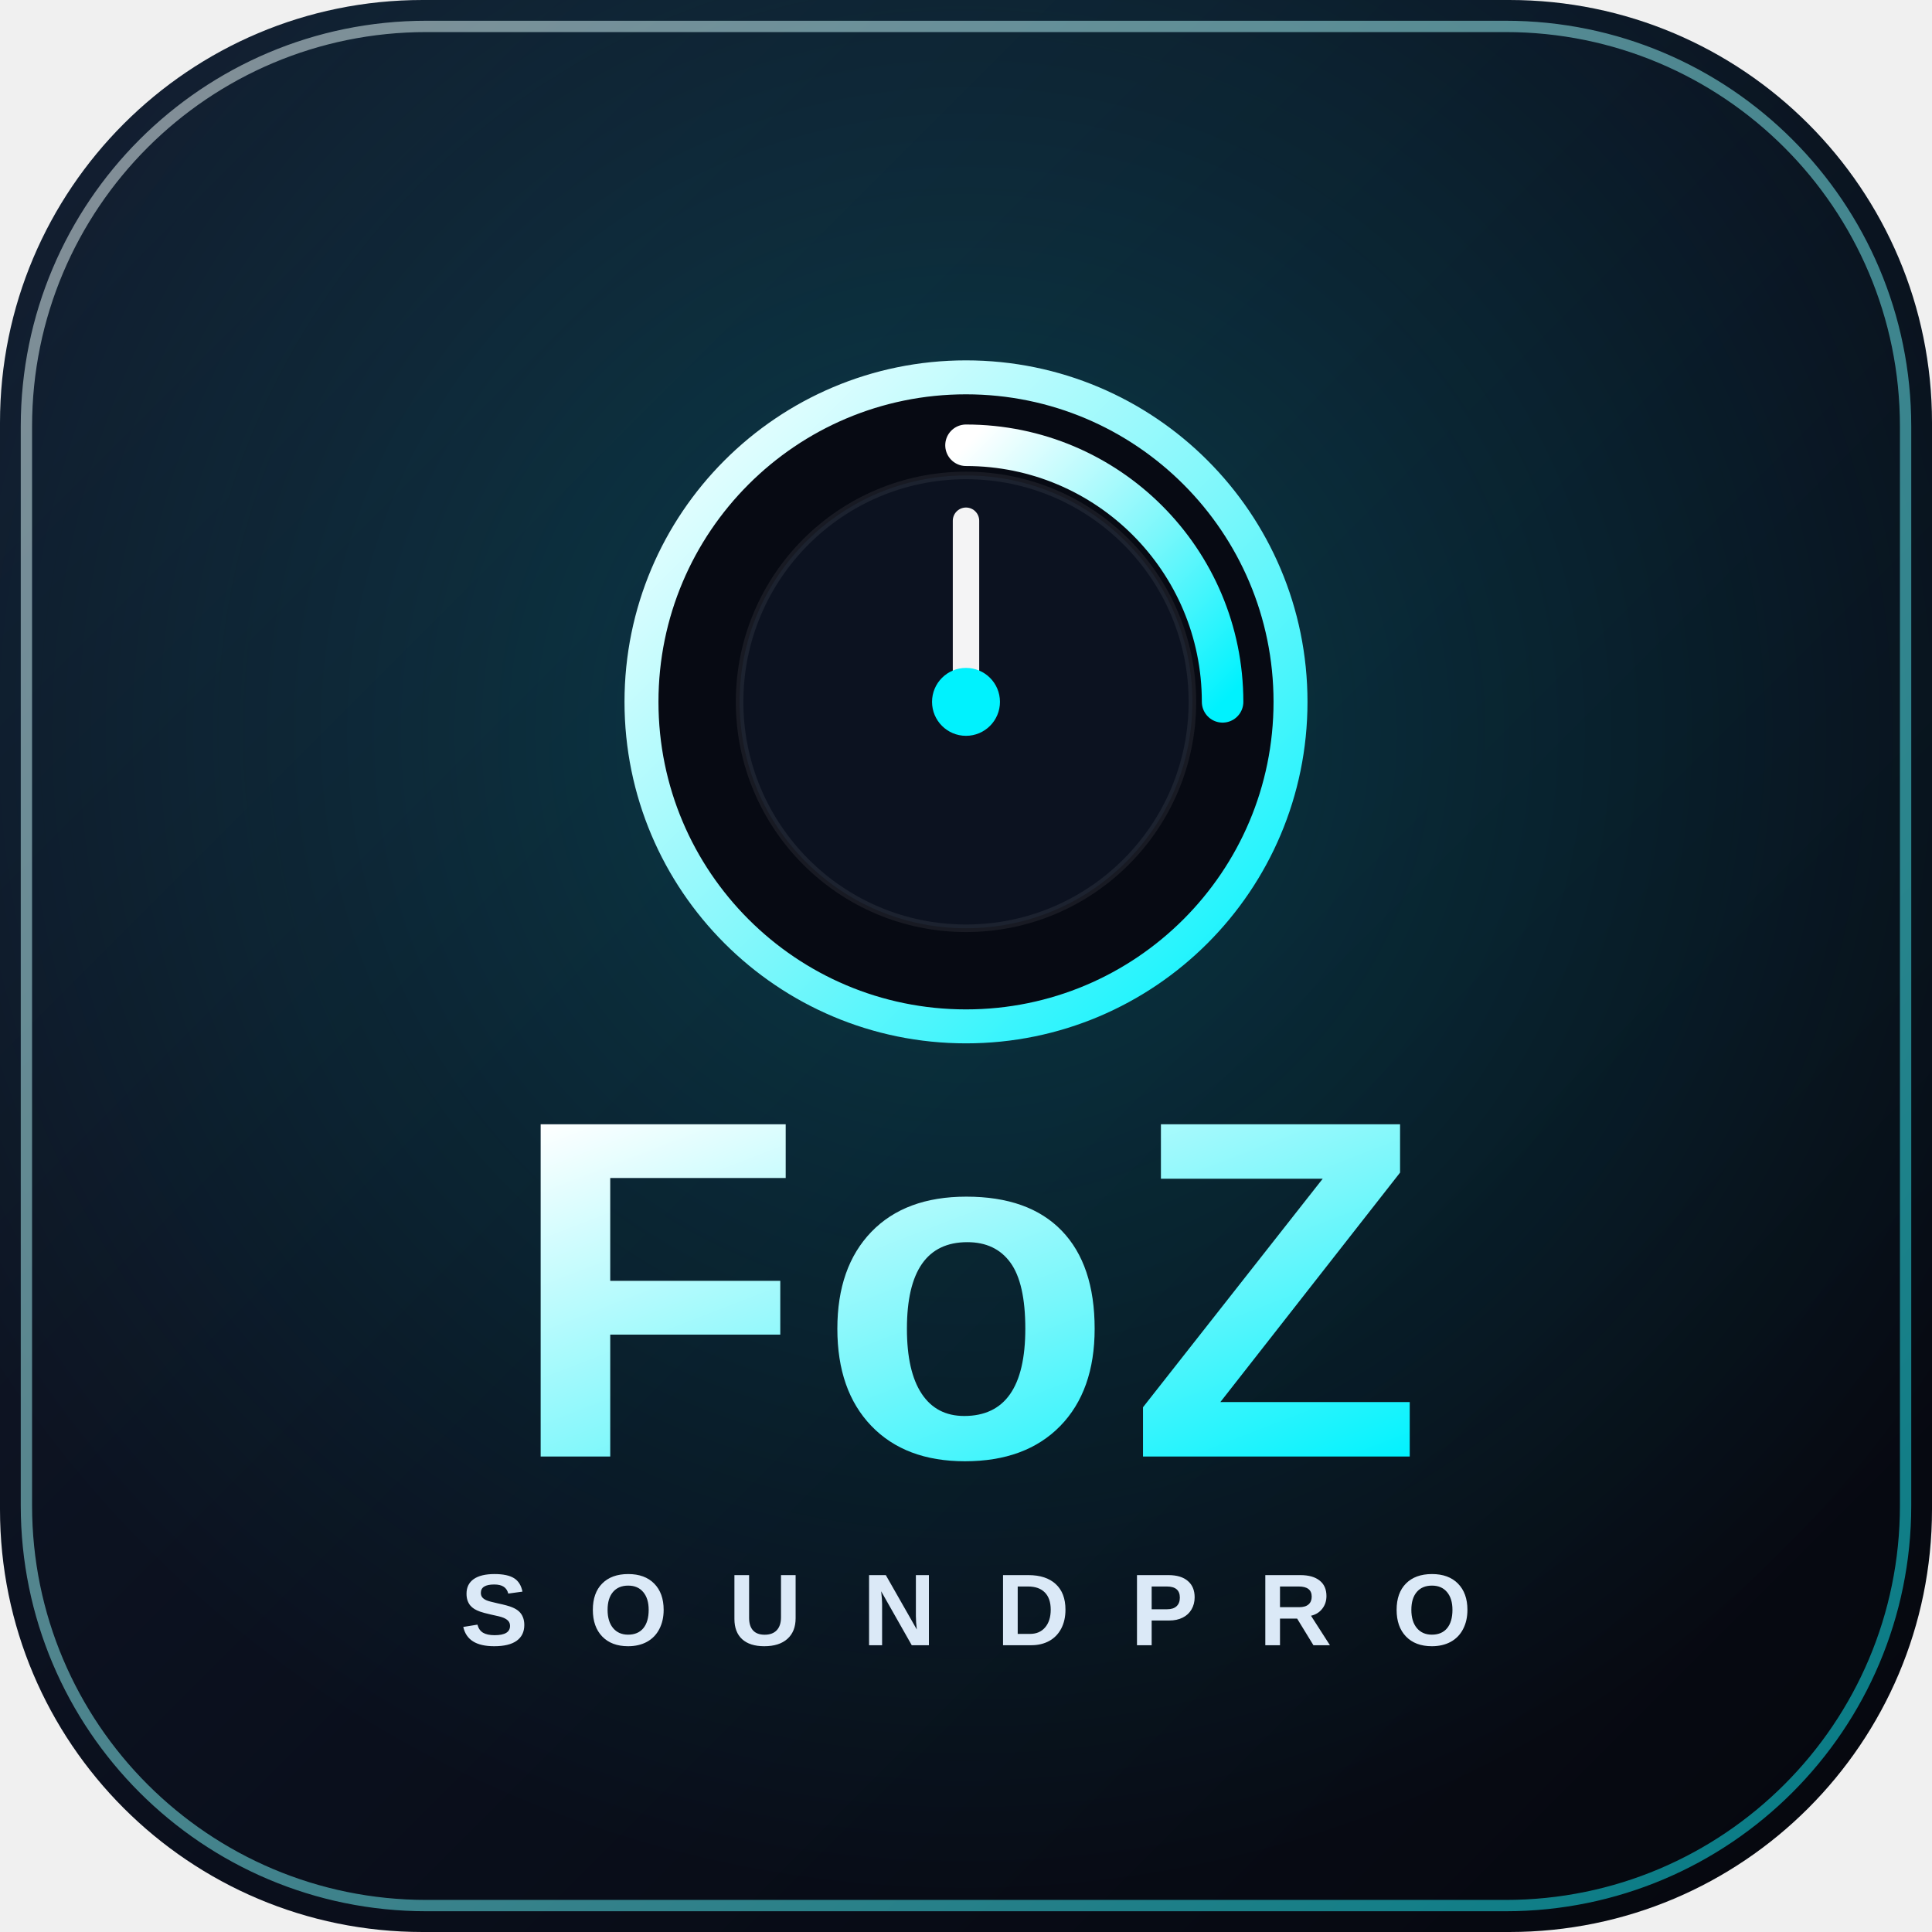
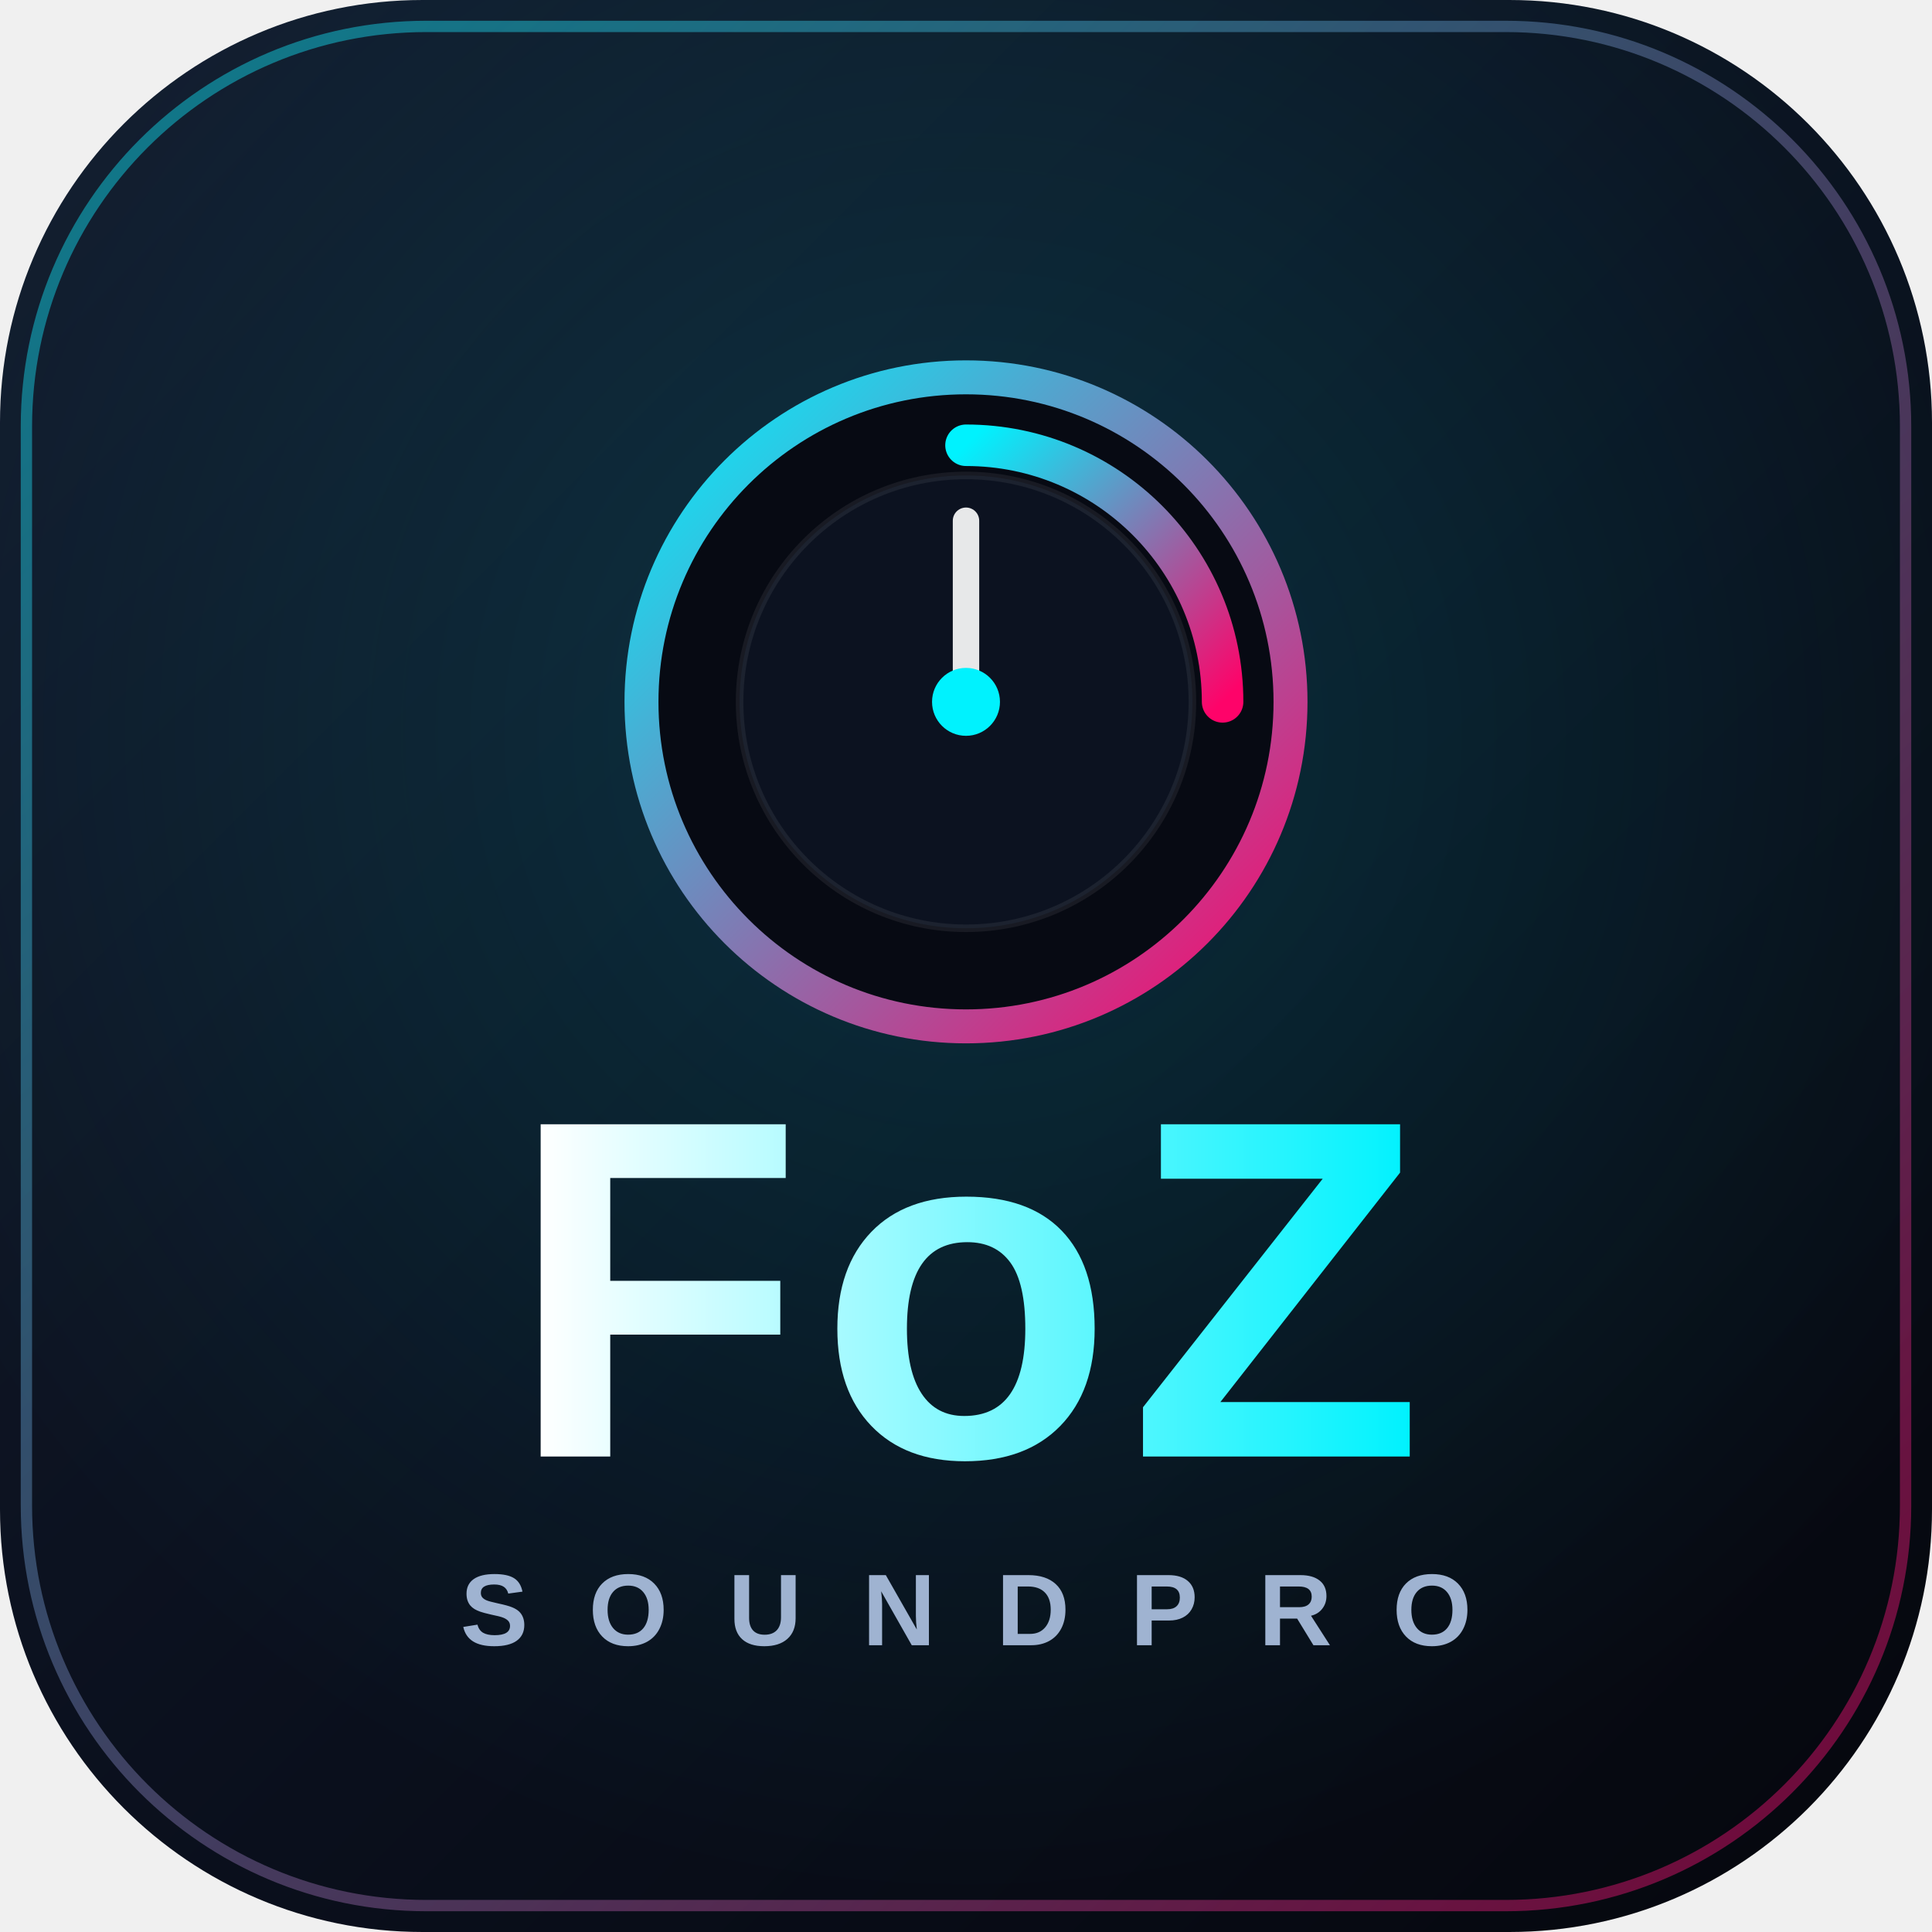
<svg xmlns="http://www.w3.org/2000/svg" width="512" height="512" viewBox="0 0 512 512" role="img" aria-label="FoZ SoundPro">
  <defs>
    <linearGradient id="bgGradHeader" x1="0" y1="0" x2="1" y2="1">
      <stop offset="0" stop-color="#131c2e" />
      <stop offset="0.55" stop-color="#0a0f1c" />
      <stop offset="1" stop-color="#05070d" />
    </linearGradient>
-     <linearGradient id="keyGradHeader" x1="0" y1="0" x2="1" y2="1">
+     <linearGradient id="neonGradHeader" x1="0" y1="0" x2="1" y2="1">
+       <stop offset="0" stop-color="#00f2fe" />
+       <stop offset="1" stop-color="#fe0369" />
+     </linearGradient>
+     <linearGradient id="textGradHeader" x1="0" y1="0" x2="1" y2="0">
      <stop offset="0" stop-color="#ffffff" />
-       <stop offset="0.55" stop-color="#7af7fb" />
      <stop offset="1" stop-color="#00f2fe" />
    </linearGradient>
    <radialGradient id="glowGradHeader" cx="0.5" cy="0.38" r="0.6">
-       <stop offset="0" stop-color="#00f2fe" stop-opacity="0.18" />
+       <stop offset="0" stop-color="#00f2fe" stop-opacity="0.14" />
      <stop offset="1" stop-color="#00f2fe" stop-opacity="0" />
    </radialGradient>
  </defs>
  <rect width="512" height="512" rx="112" fill="url(#bgGradHeader)" />
  <rect width="512" height="512" rx="112" fill="url(#glowGradHeader)" />
-   <rect x="7" y="7" width="498" height="498" rx="106" fill="none" stroke="url(#keyGradHeader)" stroke-opacity="0.5" stroke-width="3" />
-   <g stroke="url(#keyGradHeader)" stroke-width="10" stroke-linecap="round" opacity="0.9">
+   <rect x="7" y="7" width="498" height="498" rx="106" fill="none" stroke="url(#neonGradHeader)" stroke-opacity="0.45" stroke-width="3" />
+   <g stroke="url(#neonGradHeader)" stroke-width="10" stroke-linecap="round" opacity="0.9">
    <line x1="88" y1="212" x2="88" y2="164" />
    <line x1="120" y1="226" x2="120" y2="150" />
    <line x1="152" y1="204" x2="152" y2="176" />
    <line x1="360" y1="204" x2="360" y2="170" />
    <line x1="392" y1="226" x2="392" y2="150" />
    <line x1="424" y1="212" x2="424" y2="164" />
  </g>
-   <circle cx="256" cy="186" r="86" fill="#070a13" stroke="url(#keyGradHeader)" stroke-width="9" />
+   <circle cx="256" cy="186" r="86" fill="#070a13" stroke="url(#neonGradHeader)" stroke-width="9" />
  <circle cx="256" cy="186" r="60" fill="#0c1220" stroke="#ffffff" stroke-opacity="0.07" stroke-width="2" />
-   <path d="M 256 118 A 68 68 0 0 1 324 186" fill="none" stroke="url(#keyGradHeader)" stroke-width="11" stroke-linecap="round" />
-   <line x1="256" y1="186" x2="256" y2="138" stroke="#ffffff" stroke-opacity="0.95" stroke-width="7" stroke-linecap="round" />
+   <path d="M 256 118 A 68 68 0 0 1 324 186" fill="none" stroke="url(#neonGradHeader)" stroke-width="11" stroke-linecap="round" />
+   <line x1="256" y1="186" x2="256" y2="138" stroke="#ffffff" stroke-opacity="0.9" stroke-width="7" stroke-linecap="round" />
  <circle cx="256" cy="186" r="9" fill="#00f2fe" />
-   <text x="256" y="386" text-anchor="middle" font-family="-apple-system, 'Segoe UI', 'Helvetica Neue', Arial, sans-serif" font-size="128" font-weight="900" fill="url(#keyGradHeader)" letter-spacing="4">FoZ</text>
-   <text x="256" y="436" text-anchor="middle" font-family="-apple-system, 'Segoe UI', 'Helvetica Neue', Arial, sans-serif" font-size="27" font-weight="700" fill="#dbe9f7" letter-spacing="16">SOUNDPRO</text>
+   <text x="256" y="386" text-anchor="middle" font-family="-apple-system, 'Segoe UI', 'Helvetica Neue', Arial, sans-serif" font-size="128" font-weight="900" fill="url(#textGradHeader)" letter-spacing="4">FoZ</text>
+   <text x="256" y="436" text-anchor="middle" font-family="-apple-system, 'Segoe UI', 'Helvetica Neue', Arial, sans-serif" font-size="27" font-weight="700" fill="#9fb3d1" letter-spacing="16">SOUNDPRO</text>
</svg>
